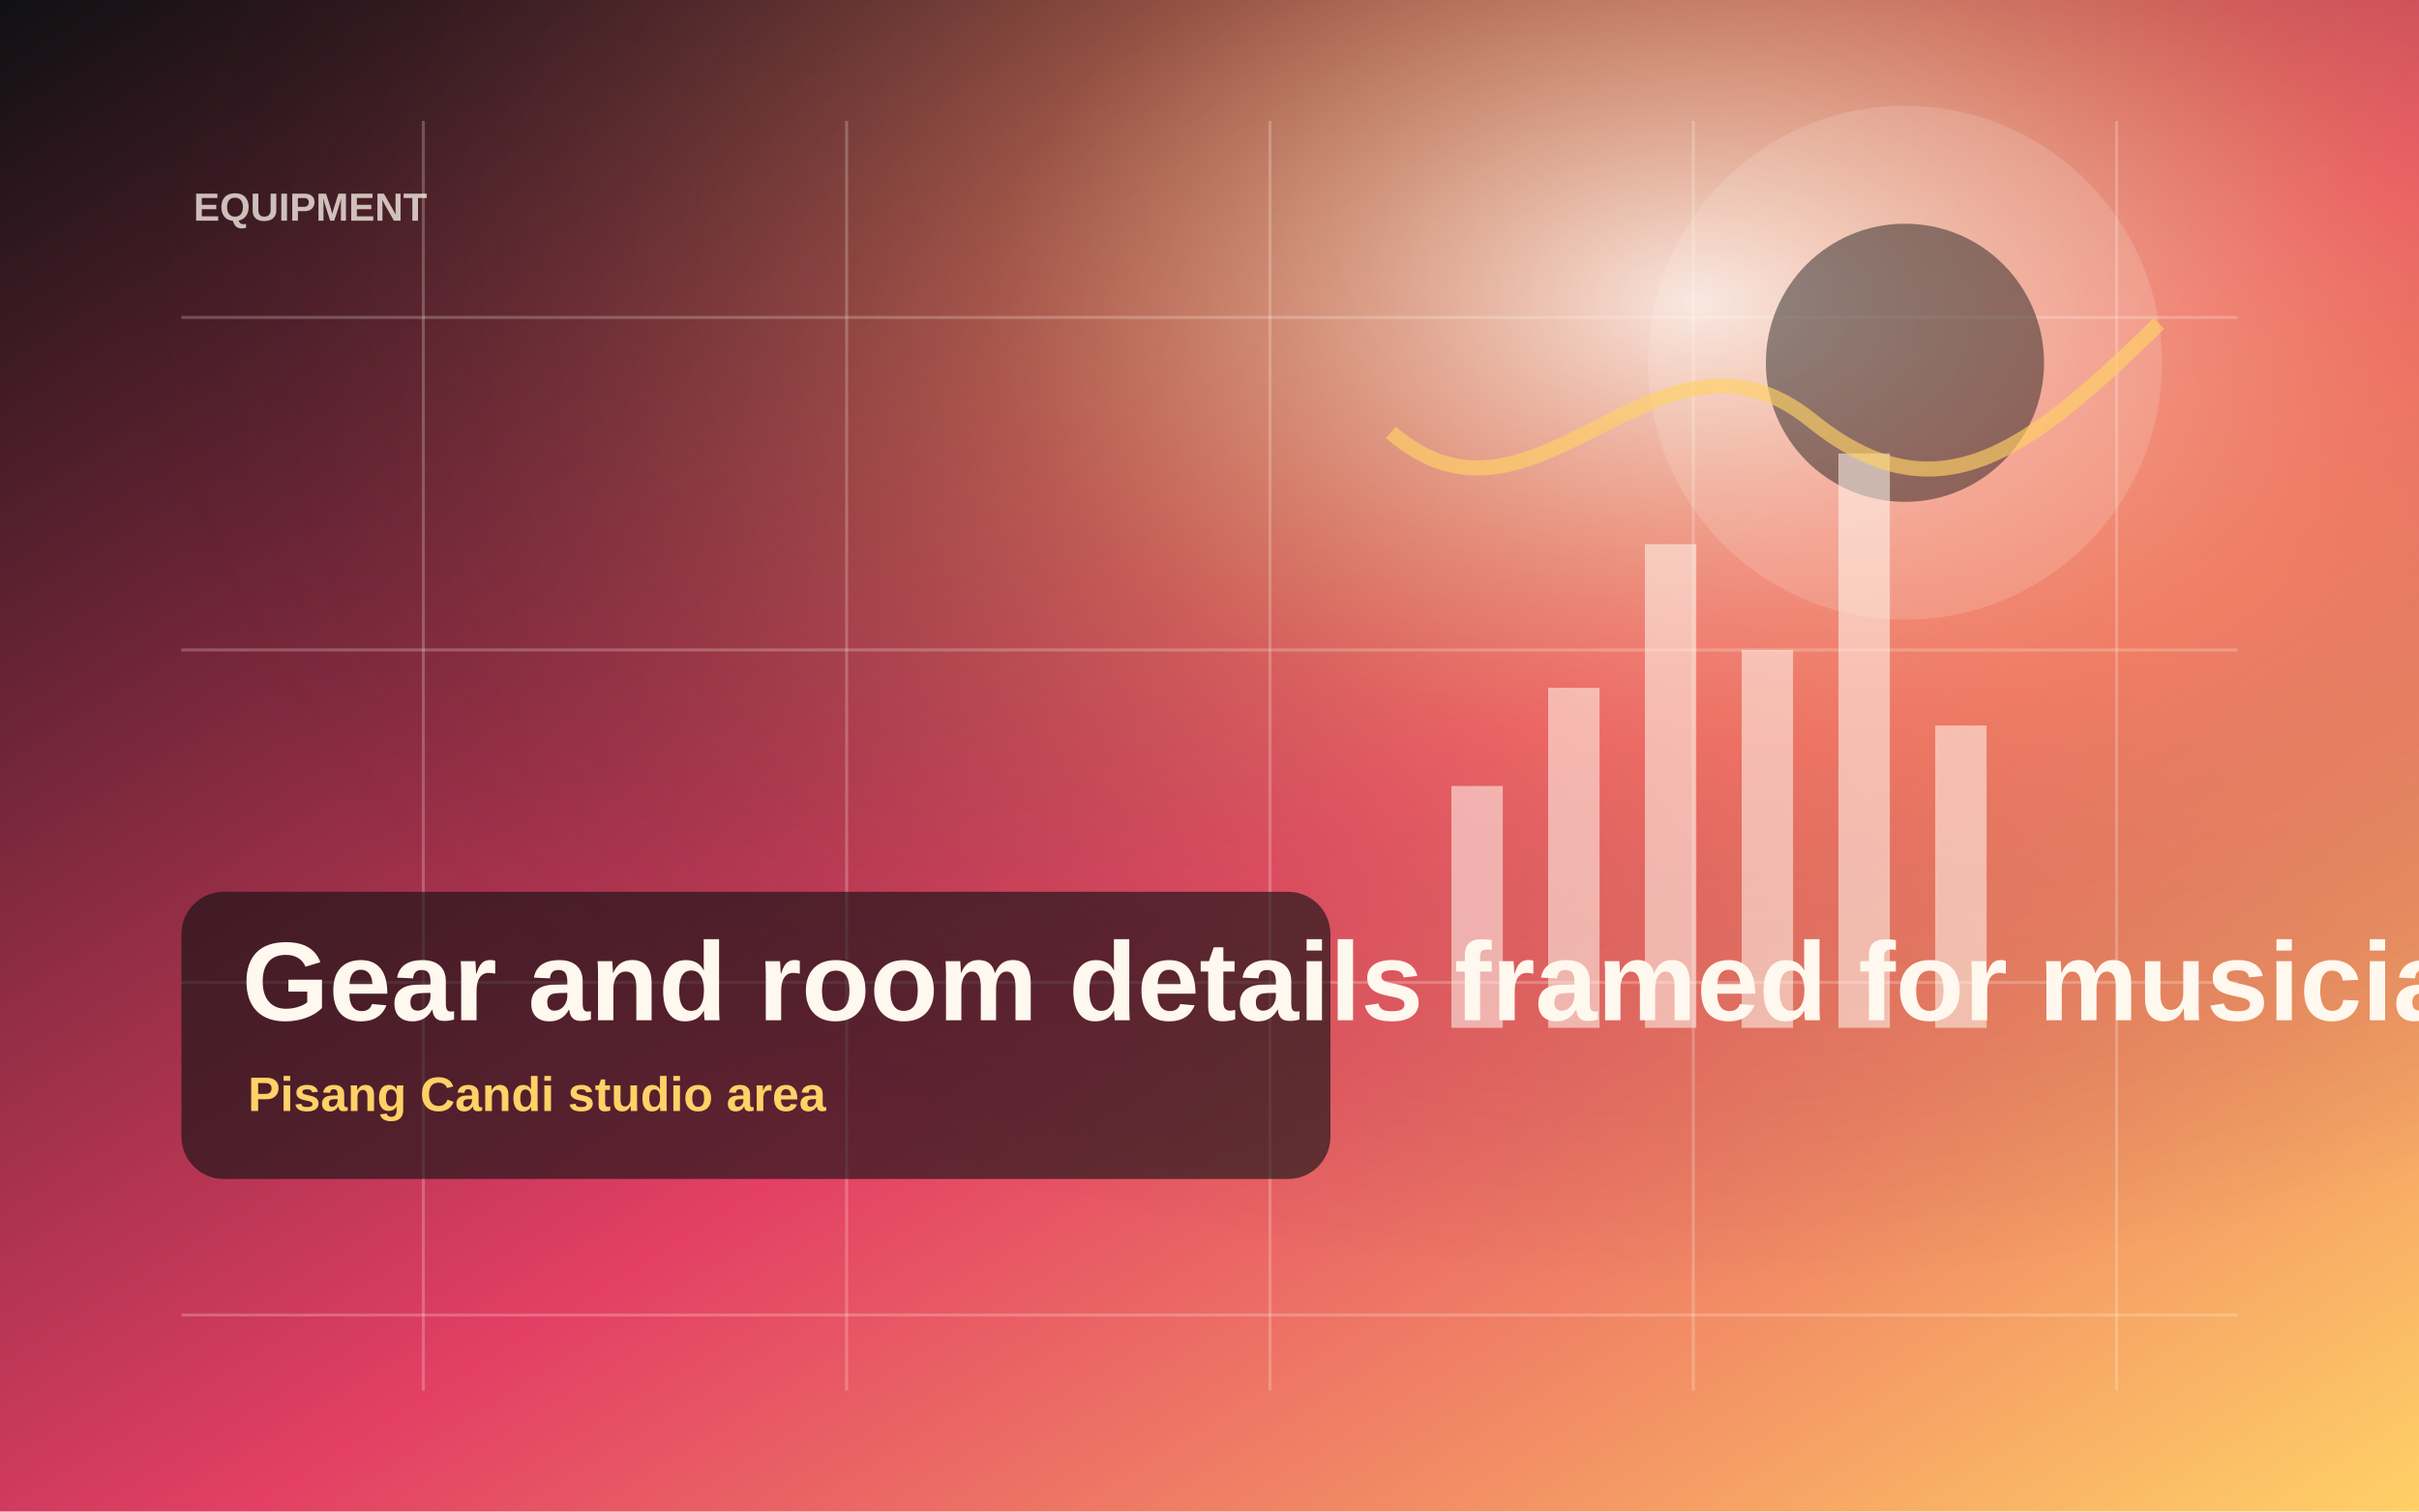
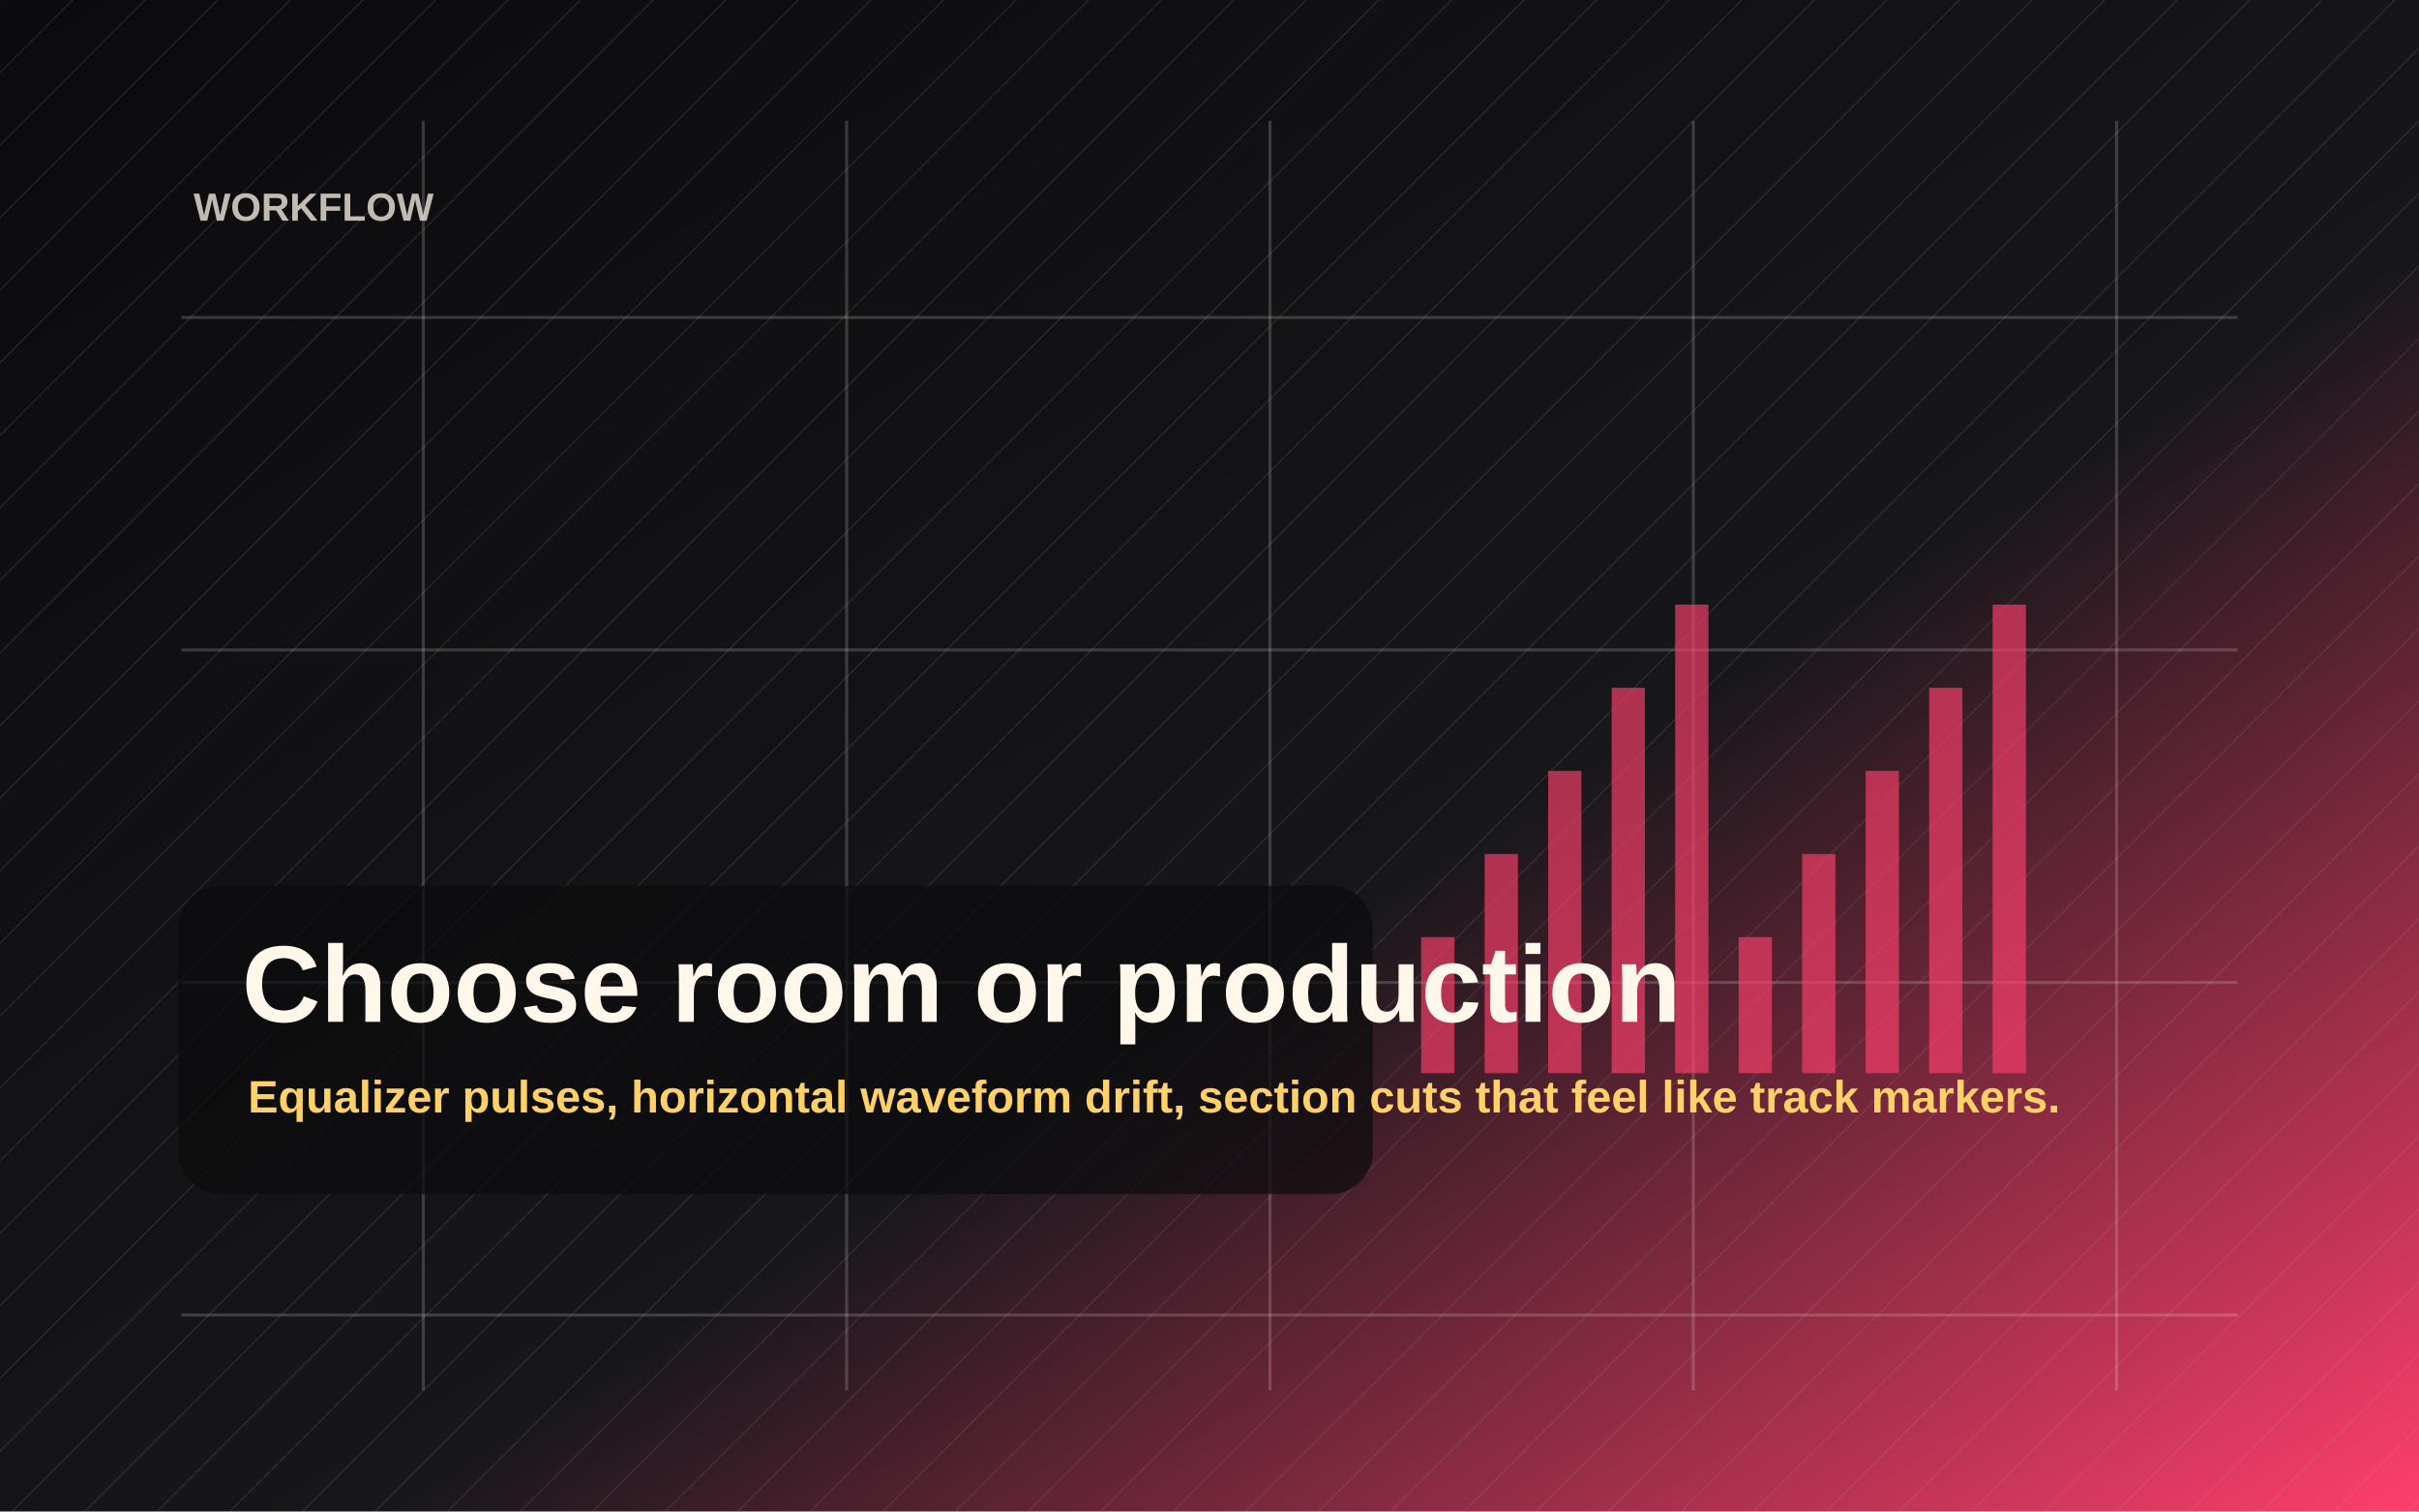
- <svg xmlns="http://www.w3.org/2000/svg" width="1600" height="1000" viewBox="0 0 1600 1000" role="img" aria-label="Gear and room details framed for musicians, not casual visitors.">
+ <svg xmlns="http://www.w3.org/2000/svg" width="1600" height="1000" viewBox="0 0 1600 1000" role="img" aria-label="Choose room or production">
  <defs>
    <linearGradient id="bg" x1="0" x2="1" y1="0" y2="1">
-       <stop offset="0" stop-color="#0f1012" />
-       <stop offset="0.55" stop-color="#e33f64" />
-       <stop offset="1" stop-color="#ffd166" />
+       <stop offset="0" stop-color="#0b0b0d" />
+       <stop offset=".58" stop-color="#17171b" />
+       <stop offset="1" stop-color="#ff3f6c" />
    </linearGradient>
-     <radialGradient id="glow" cx="70%" cy="20%" r="65%">
-       <stop offset="0" stop-color="#fff8ee" stop-opacity=".9" />
-       <stop offset=".45" stop-color="#ffd166" stop-opacity=".25" />
-       <stop offset="1" stop-color="#0f1012" stop-opacity="0" />
-     </radialGradient>
+     <pattern id="grain" width="48" height="48" patternUnits="userSpaceOnUse">
+       <path d="M0 48L48 0M-12 12L12-12M36 60L60 36" stroke="#b6aa9a" stroke-opacity=".13" />
+     </pattern>
  </defs>
  <rect width="1600" height="1000" fill="url(#bg)" />
-   <rect width="1600" height="1000" fill="url(#glow)" />
-   <g fill="none" stroke="#fff8ee" stroke-opacity=".24" stroke-width="2">
-     <path d="M120 210 H1480 M120 430 H1480 M120 650 H1480 M120 870 H1480" />
-     <path d="M280 80 V920 M560 80 V920 M840 80 V920 M1120 80 V920 M1400 80 V920" />
+   <rect width="1600" height="1000" fill="url(#grain)" />
+   <g fill="none" stroke="#fff7ea" stroke-opacity=".18" stroke-width="2">
+     <path d="M120 210H1480M120 430H1480M120 650H1480M120 870H1480" />
+     <path d="M280 80V920M560 80V920M840 80V920M1120 80V920M1400 80V920" />
  </g>
-   <circle cx="1260" cy="240" r="170" fill="#fff8ee" opacity=".16" />
-   <circle cx="1260" cy="240" r="92" fill="#0f1012" opacity=".45" />
-   <g fill="#fff8ee" opacity=".55">
-     <rect x="960" y="520" width="34" height="160" />
-     <rect x="1024" y="455" width="34" height="225" />
-     <rect x="1088" y="360" width="34" height="320" />
-     <rect x="1152" y="430" width="34" height="250" />
-     <rect x="1216" y="300" width="34" height="380" />
-     <rect x="1280" y="480" width="34" height="200" />
+   <g fill="#ff3f6c" opacity=".65">
+     <rect x="940" y="620" width="22" height="90" />
+     <rect x="982" y="565" width="22" height="145" />
+     <rect x="1024" y="510" width="22" height="200" />
+     <rect x="1066" y="455" width="22" height="255" />
+     <rect x="1108" y="400" width="22" height="310" />
+     <rect x="1150" y="620" width="22" height="90" />
+     <rect x="1192" y="565" width="22" height="145" />
+     <rect x="1234" y="510" width="22" height="200" />
+     <rect x="1276" y="455" width="22" height="255" />
+     <rect x="1318" y="400" width="22" height="310" />
  </g>
-   <path d="M920 286c96 84 176-90 278-8 84 68 144 20 230-64" fill="none" stroke="#ffd166" stroke-width="10" opacity=".65" />
-   <rect x="120" y="590" width="760" height="190" rx="28" fill="#0f1012" opacity=".62" />
-   <text x="160" y="675" font-family="Arial, Helvetica, sans-serif" font-size="74" font-weight="900" fill="#fff8ee">Gear and room details framed for musicians, not casual visitors.</text>
-   <text x="164" y="735" font-family="Arial, Helvetica, sans-serif" font-size="32" font-weight="700" fill="#ffd166">Pisang Candi studio area</text>
-   <text x="128" y="146" font-family="Arial, Helvetica, sans-serif" font-size="26" font-weight="800" fill="#fff8ee" opacity=".74">EQUIPMENT</text>
+   <rect x="118" y="586" width="790" height="204" rx="28" fill="#0b0b0d" opacity=".72" />
+   <text x="160" y="676" font-family="Arial, Helvetica, sans-serif" font-size="72" font-weight="900" fill="#fff7ea">Choose room or production</text>
+   <text x="164" y="736" font-family="Arial, Helvetica, sans-serif" font-size="30" font-weight="700" fill="#ffd166">Equalizer pulses, horizontal waveform drift, section cuts that feel like track markers.</text>
+   <text x="128" y="146" font-family="Arial, Helvetica, sans-serif" font-size="26" font-weight="800" fill="#fff7ea" opacity=".74">WORKFLOW</text>
</svg>
